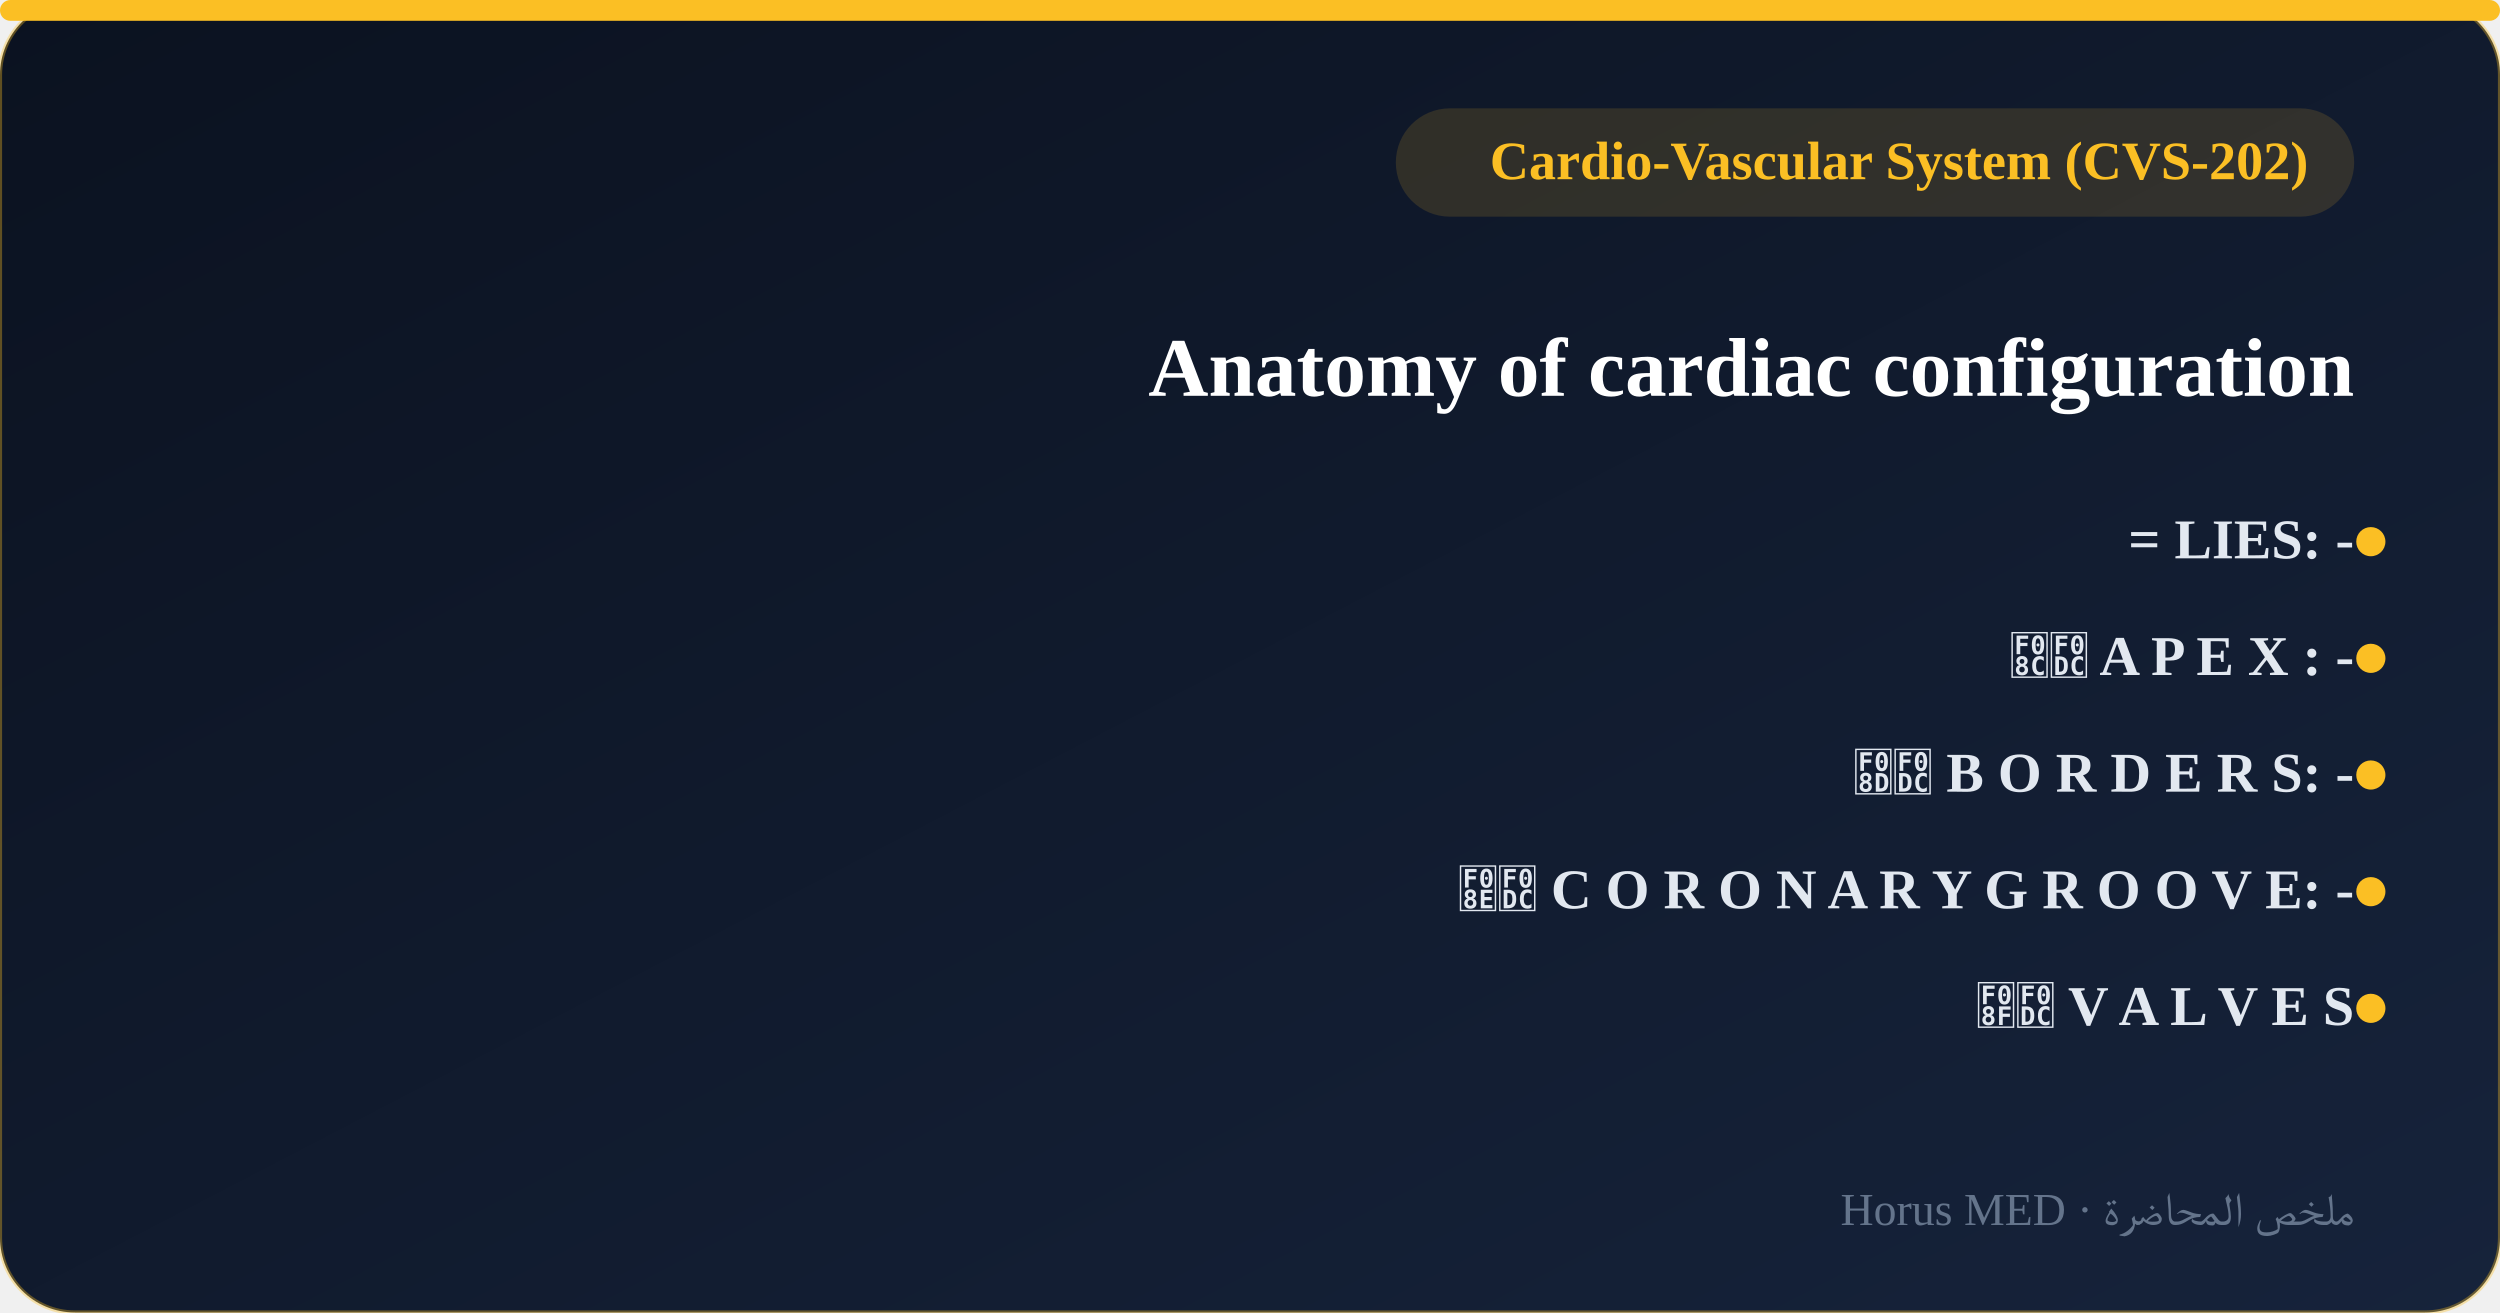
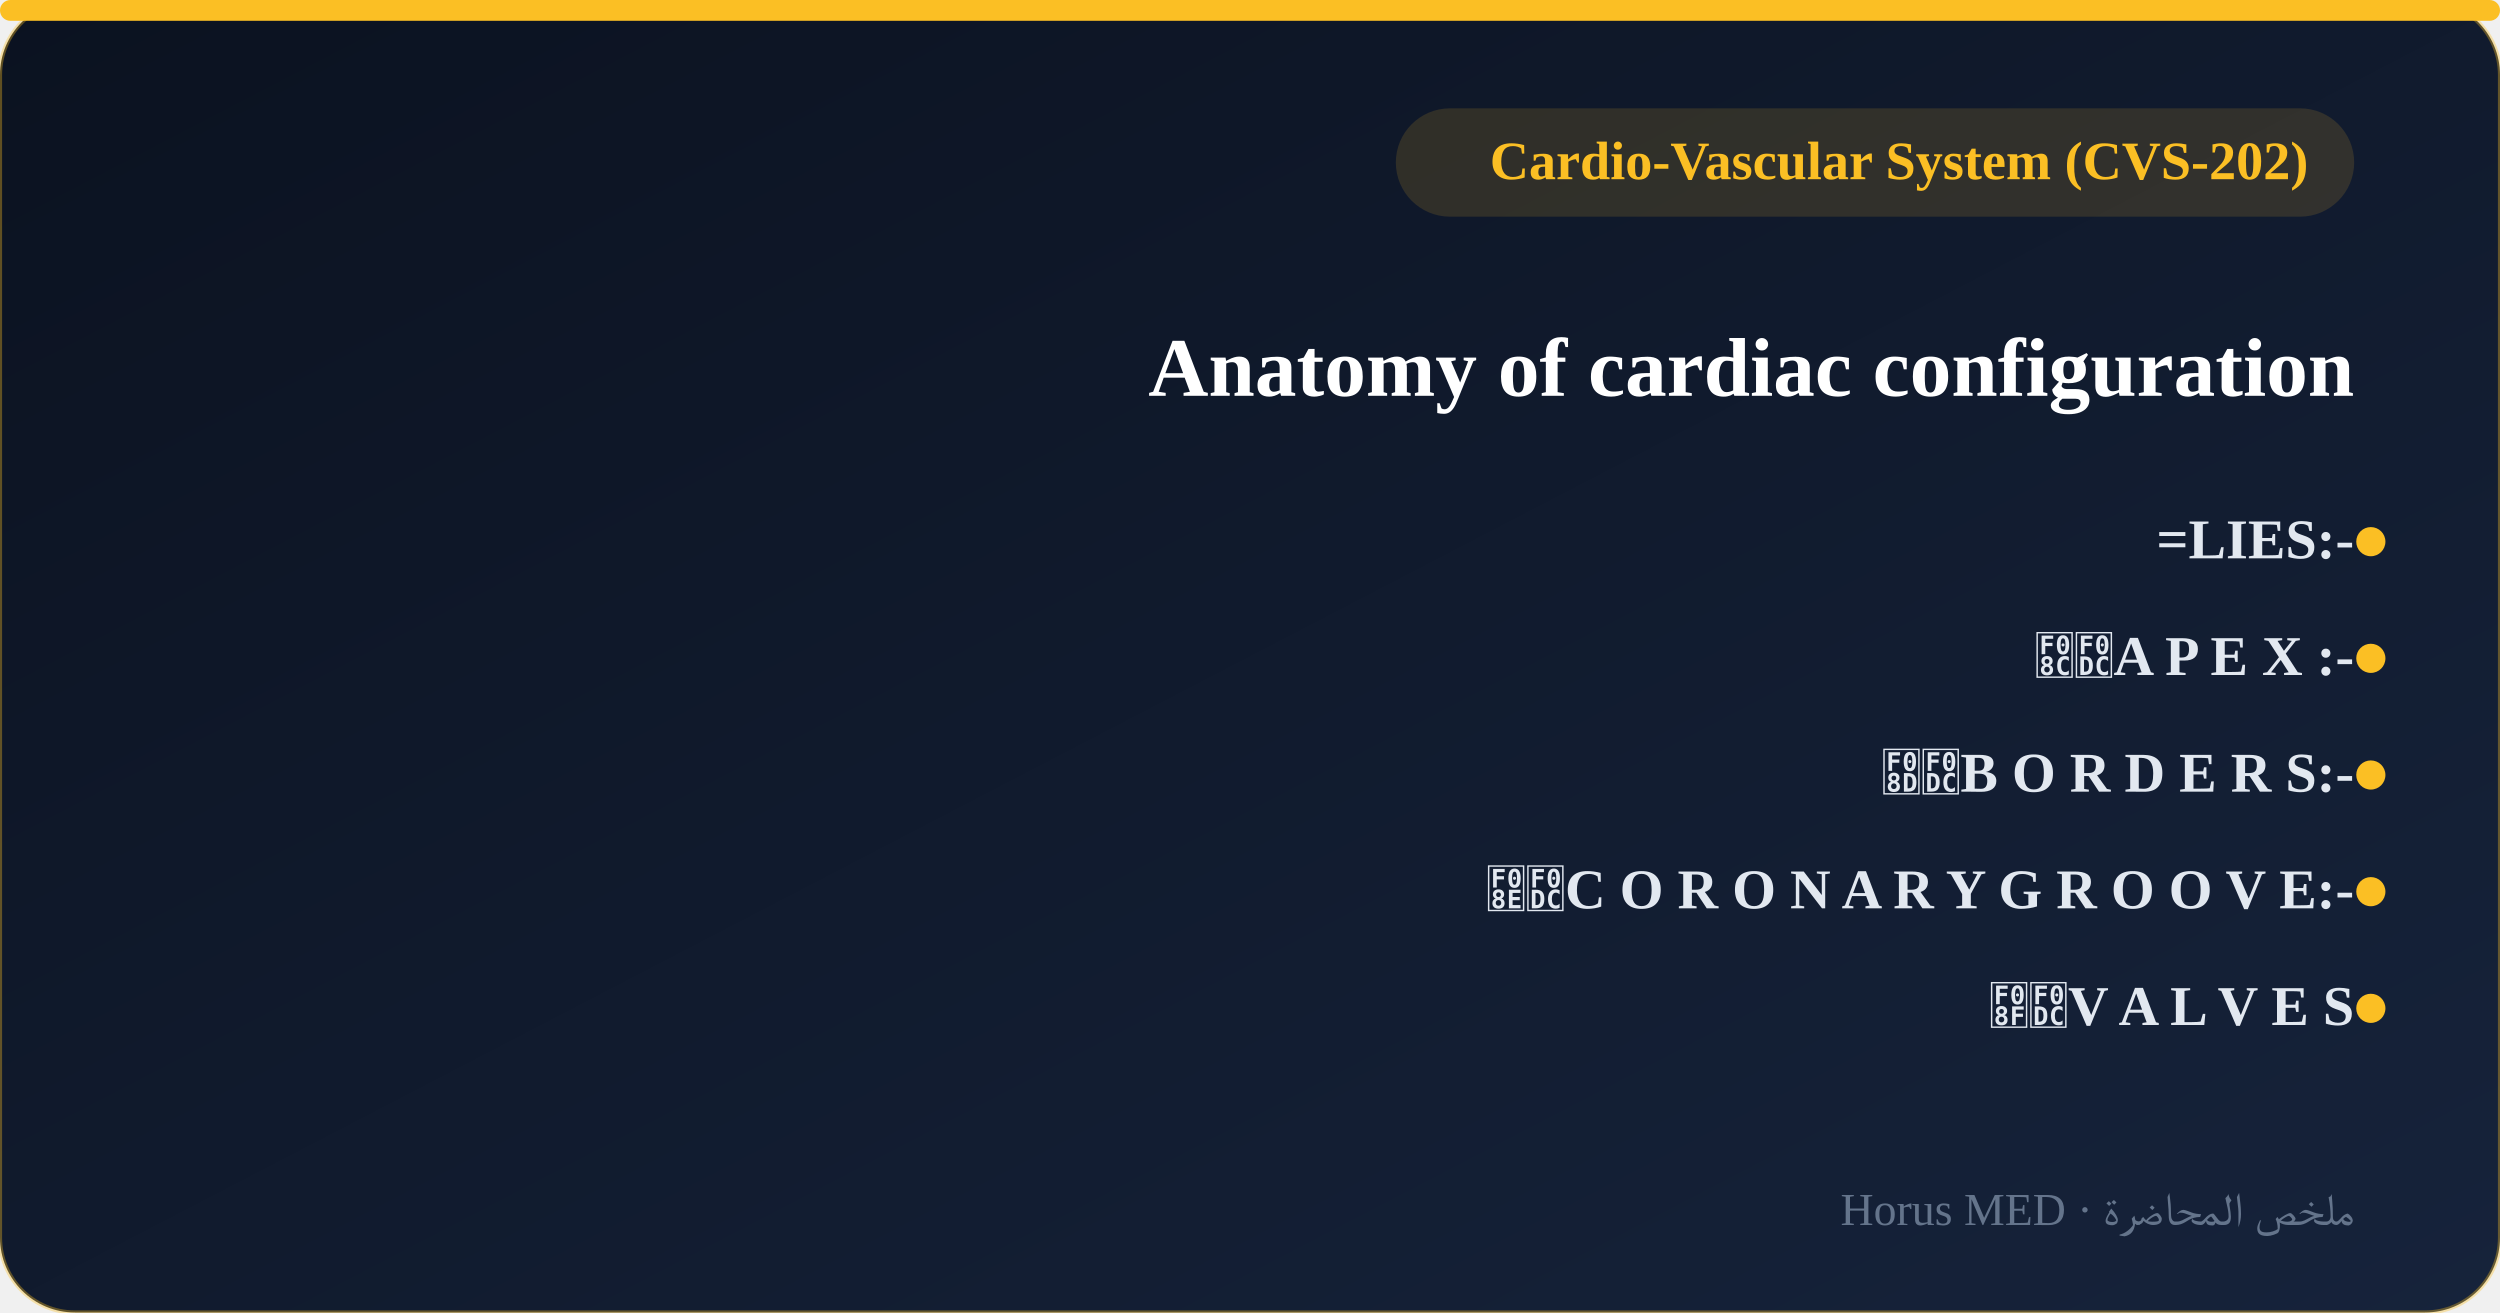
<svg xmlns="http://www.w3.org/2000/svg" width="1200" height="630" viewBox="0 0 1200 630">
  <defs>
    <linearGradient id="bg" x1="0" y1="0" x2="1" y2="1">
      <stop offset="0" stop-color="#0b1220" />
      <stop offset="1" stop-color="#16233b" />
    </linearGradient>
  </defs>
  <rect width="1200" height="630" rx="36" fill="url(#bg)" />
  <rect width="1200" height="630" rx="36" fill="none" stroke="#fbbf24" stroke-opacity="0.35" stroke-width="2" />
  <rect x="0" y="0" width="1200" height="10" rx="5" fill="#fbbf24" />
  <rect x="670" y="52" width="460" height="52" rx="26" fill="#fbbf24" fill-opacity="0.14" />
  <text x="1108" y="86" text-anchor="end" font-size="26" fill="#fbbf24" font-weight="700">Cardio-Vascular System (CVS-202)</text>
  <text x="1130" y="190" text-anchor="end" font-size="40" fill="#ffffff" font-weight="800">
    <tspan x="1130" dy="0">Anatomy of cardiac configuration</tspan>
  </text>
  <circle cx="1138" cy="260" r="7" fill="#fbbf24" />
-   <text x="1130" y="268" text-anchor="end" font-size="27" fill="#e2e8f0" font-weight="600">= LIES: -</text>
+   <text x="1130" y="268" text-anchor="end" font-size="27" fill="#e2e8f0" font-weight="600">=LIES:-</text>
  <circle cx="1138" cy="316" r="7" fill="#fbbf24" />
-   <text x="1130" y="324" text-anchor="end" font-size="27" fill="#e2e8f0" font-weight="600"> A P E X : -</text>
+   <text x="1130" y="324" text-anchor="end" font-size="27" fill="#e2e8f0" font-weight="600">A P E X :-</text>
  <circle cx="1138" cy="372" r="7" fill="#fbbf24" />
-   <text x="1130" y="380" text-anchor="end" font-size="27" fill="#e2e8f0" font-weight="600"> B O R D E R S: -</text>
+   <text x="1130" y="380" text-anchor="end" font-size="27" fill="#e2e8f0" font-weight="600">B O R D E R S:-</text>
  <circle cx="1138" cy="428" r="7" fill="#fbbf24" />
-   <text x="1130" y="436" text-anchor="end" font-size="27" fill="#e2e8f0" font-weight="600"> C O R O N A R Y G R O O V E: -</text>
+   <text x="1130" y="436" text-anchor="end" font-size="27" fill="#e2e8f0" font-weight="600">C O R O N A R Y G R O O V E:-</text>
  <circle cx="1138" cy="484" r="7" fill="#fbbf24" />
-   <text x="1130" y="492" text-anchor="end" font-size="27" fill="#e2e8f0" font-weight="600"> V A L V E S</text>
+   <text x="1130" y="492" text-anchor="end" font-size="27" fill="#e2e8f0" font-weight="600">V A L V E S</text>
  <text x="1130" y="588" text-anchor="end" font-size="22" fill="#64748b">Horus MED · ملخص المحاضرة</text>
</svg>
